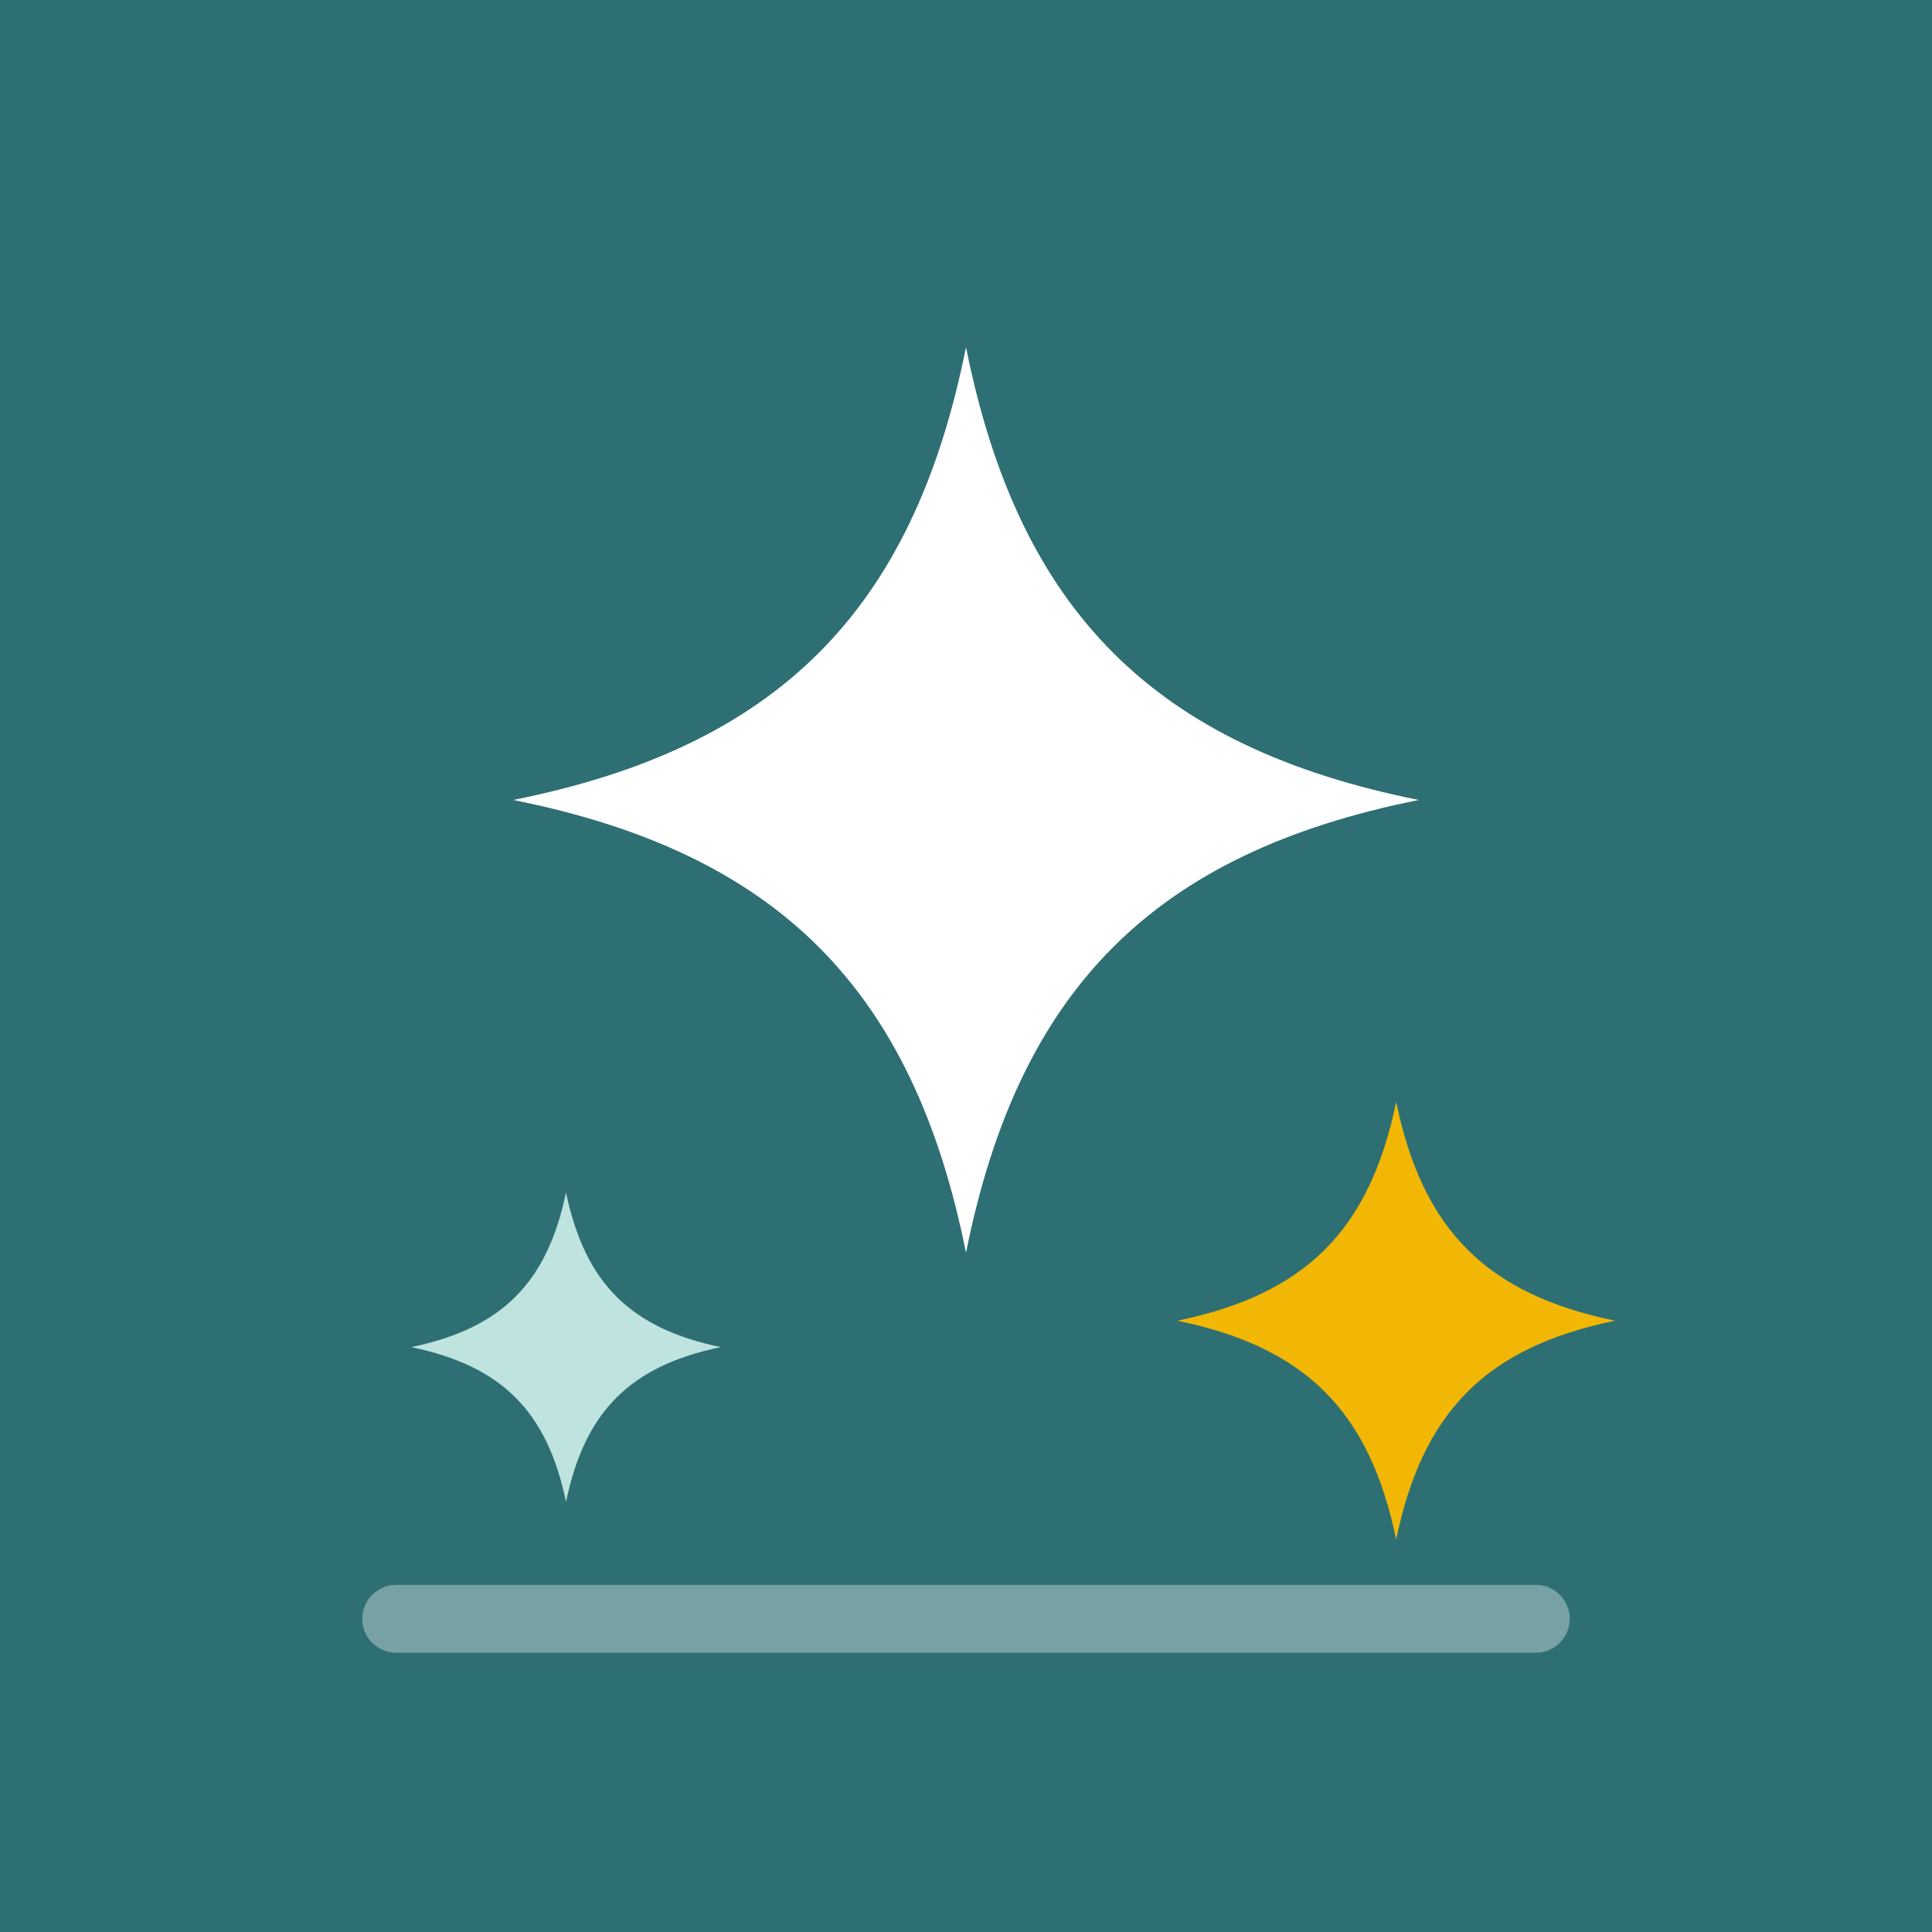
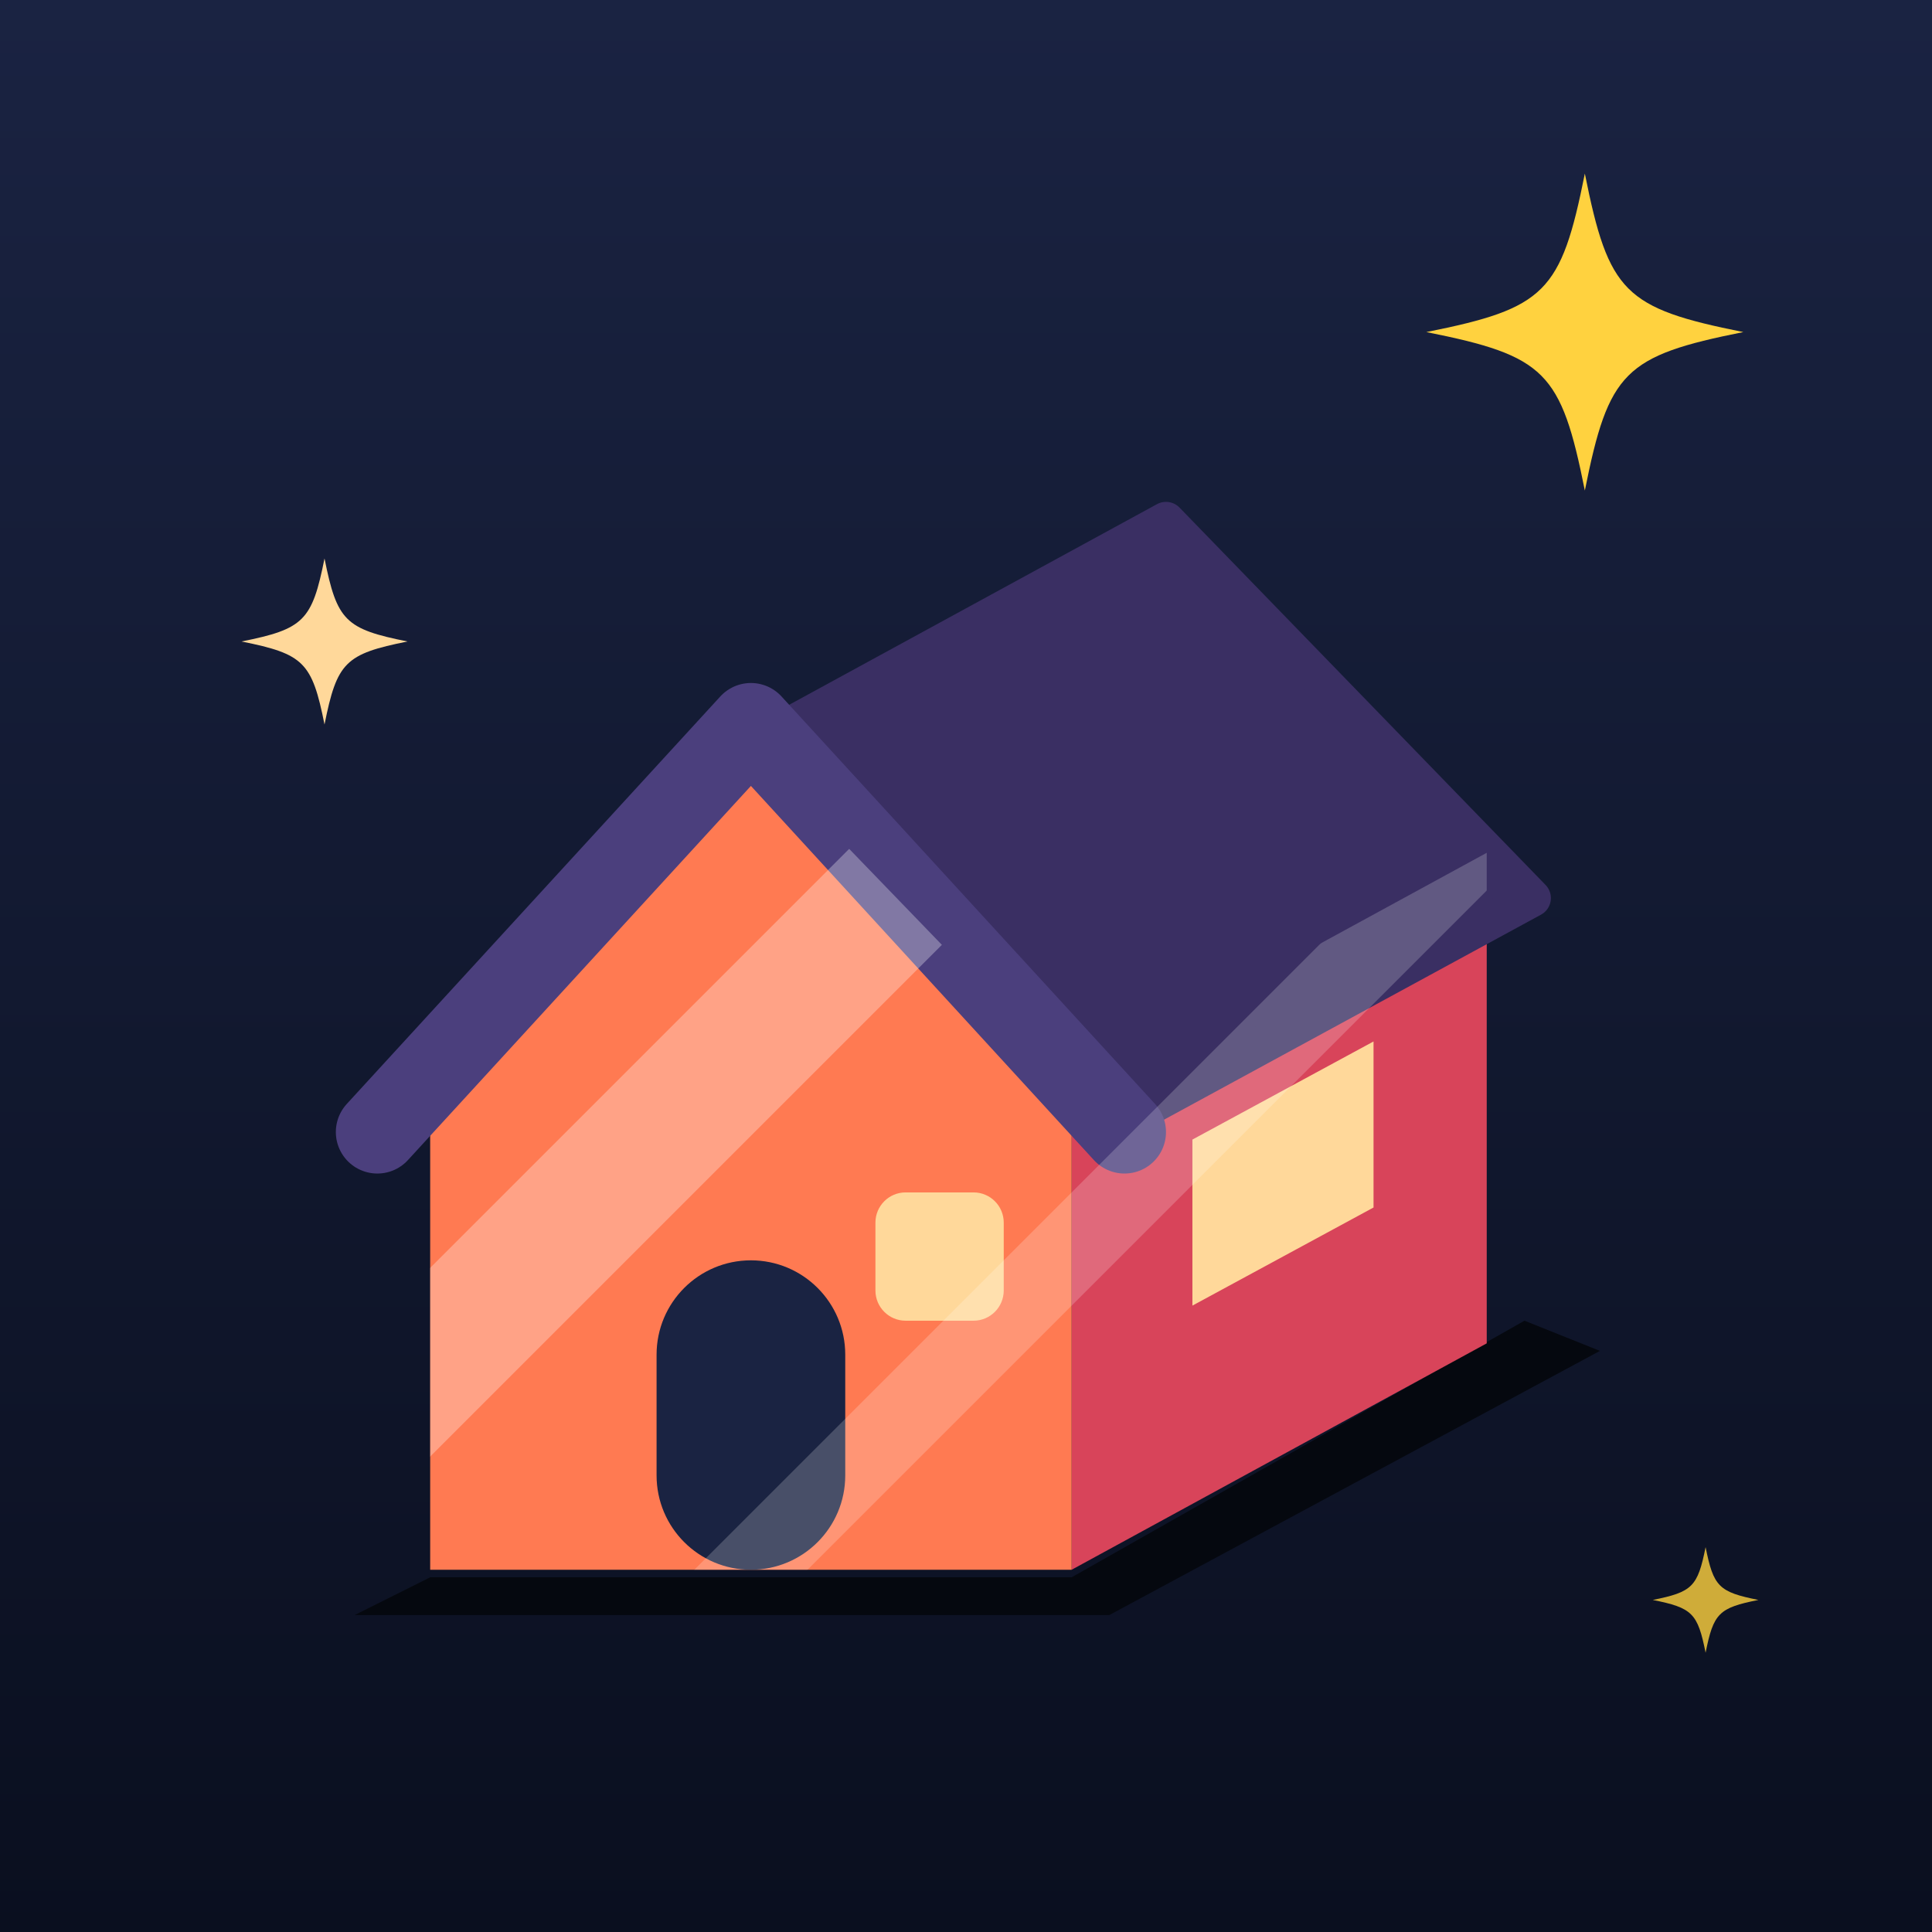
- <svg xmlns="http://www.w3.org/2000/svg" viewBox="0 0 512 512">
-   <rect width="512" height="512" fill="#2E6F73" />
-   <path d="M256 92c14 70 50 106 120 120-70 14-106 50-120 120-14-70-50-106-120-120 70-14 106-50 120-120Z" fill="#FFFFFF" />
-   <path d="M370 292c7 34 24 51 58 58-34 7-51 24-58 58-7-34-24-51-58-58 34-7 51-24 58-58Z" fill="#F2B705" />
-   <path d="M150 316c5 24 17 36 41 41-24 5-36 17-41 41-5-24-17-36-41-41 24-5 36-17 41-41Z" fill="#BFE3DF" />
-   <rect x="96" y="420" width="320" height="18" rx="9" fill="#FFFFFF" opacity=".35" />
+ <svg xmlns="http://www.w3.org/2000/svg" viewBox="0 0 512 512" width="512" height="512">
+   <defs>
+     <mask id="mi">
+       <path d="M114 416 L284 416 L284 286 L199 198 L114 286Z" fill="#fff" />
+       <path d="M284 286 L394 226 L394 356 L284 416Z" fill="#fff" />
+     </mask>
+     <linearGradient id="bgi" x1="0" y1="0" x2="0" y2="1">
+       <stop offset="0" stop-color="#1a2342" />
+       <stop offset="1" stop-color="#0a0f1f" />
+     </linearGradient>
+   </defs>
+   <rect width="512" height="512" fill="url(#bgi)" />
+   <path d="M94 428 L294 428 L424 358 L404 350 L284 418 L114 418Z" fill="#05080f" />
+   <path d="M284 286 L394 226 L394 356 L284 416Z" fill="#d8445a" />
+   <path d="M114 416 L284 416 L284 286 L199 198 L114 286Z" fill="#ff7a52" />
+   <path d="M199 198 L309 138 L406 238 L292 300Z" fill="#3a2f63" stroke="#3a2f63" stroke-width="10" stroke-linejoin="round" />
+   <path d="M100 300 L199 192 L298 300" fill="none" stroke="#4b3f7d" stroke-width="22" stroke-linecap="round" stroke-linejoin="round" />
+   <path d="M316 302 L364 276 L364 320 L316 346Z" fill="#ffd89a" />
+   <rect x="232" y="316" width="34" height="34" rx="8" fill="#ffd89a" />
+   <rect x="174" y="334" width="50" height="82" rx="25" fill="#1a2342" />
+   <g mask="url(#mi)">
+     <path d="M54 396 L254 196 L304 196 L54 446Z" fill="#fff" opacity="0.3" />
+     <path d="M144 456 L414 186 L414 216 L174 456Z" fill="#fff" opacity="0.2" />
+   </g>
+   <path d="M420 46C426.3 77.5 430.5 81.7 462 88C430.5 94.3 426.3 98.5 420 130C413.7 98.5 409.5 94.3 378 88C409.5 81.7 413.7 77.5 420 46Z" fill="#ffd23f" opacity="1" />
+   <path d="M86 148C89.3 164.5 91.5 166.7 108 170C91.5 173.3 89.3 175.5 86 192C82.7 175.5 80.5 173.3 64 170C80.5 166.7 82.7 164.5 86 148Z" fill="#ffd89a" opacity="1" />
+   <path d="M452 410C454.1 420.5 455.5 421.9 466 424C455.5 426.1 454.1 427.5 452 438C449.9 427.5 448.5 426.1 438 424C448.5 421.9 449.9 420.5 452 410Z" fill="#ffd23f" opacity="0.8" />
</svg>
